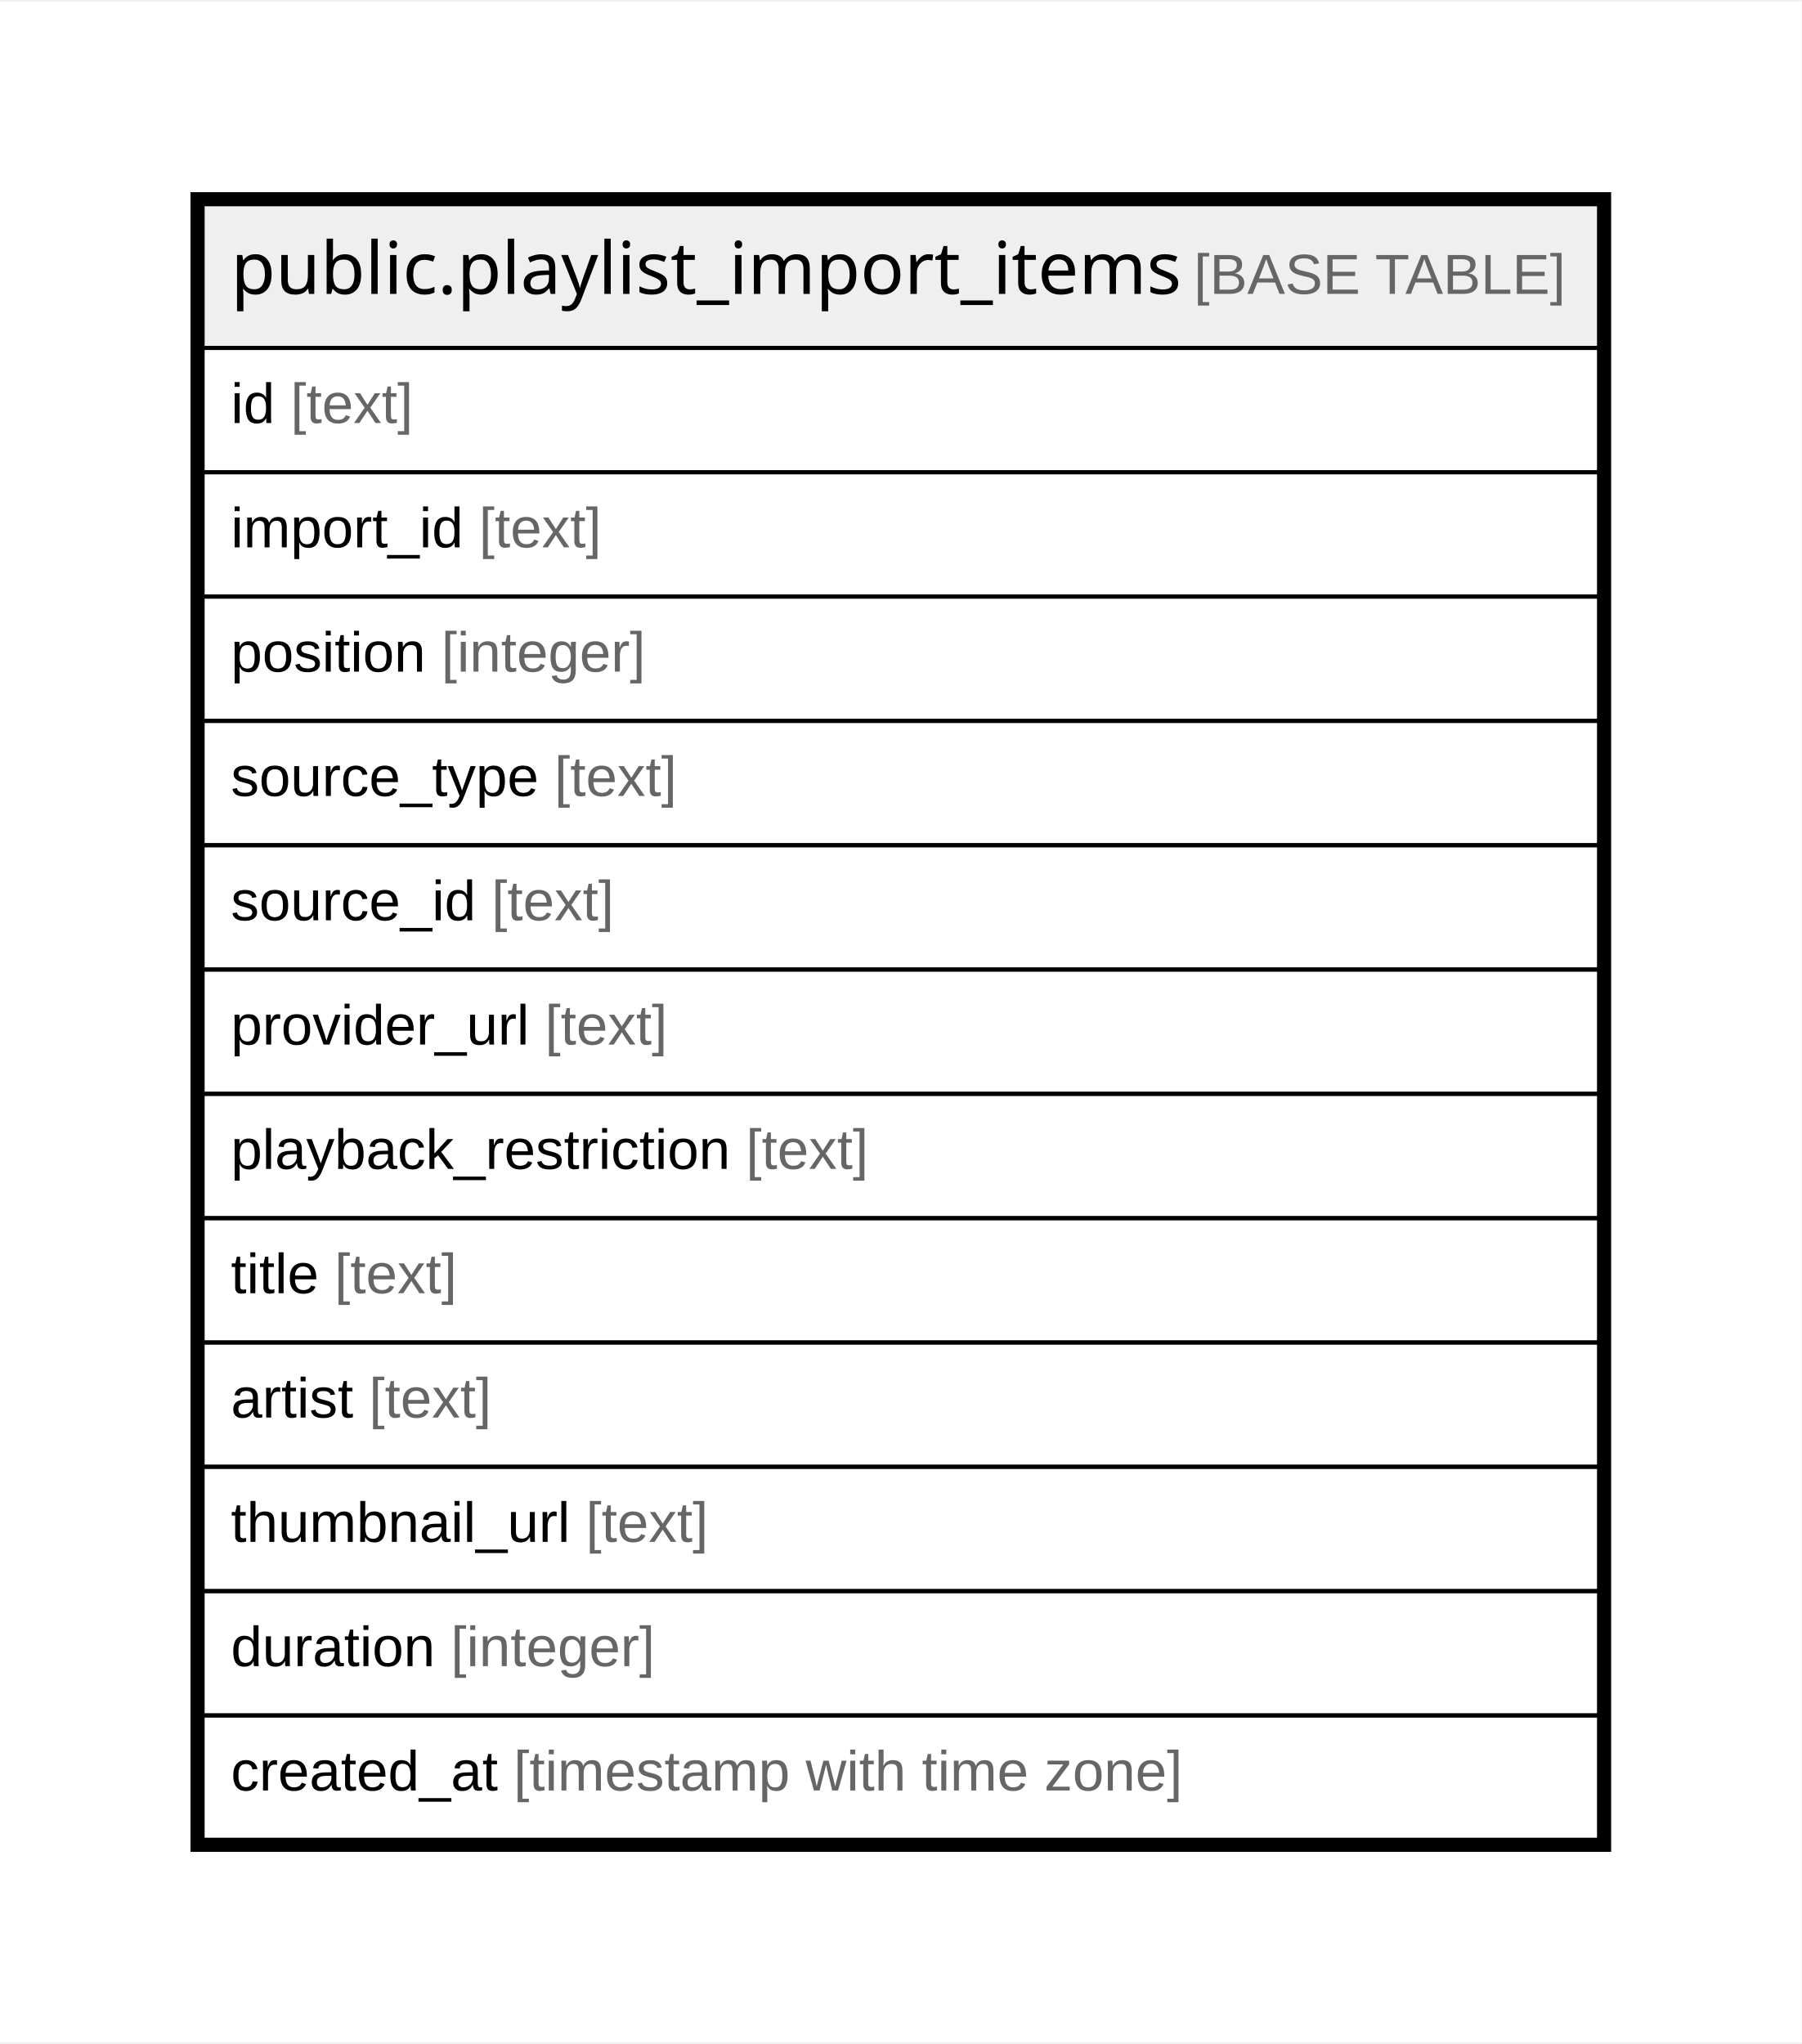
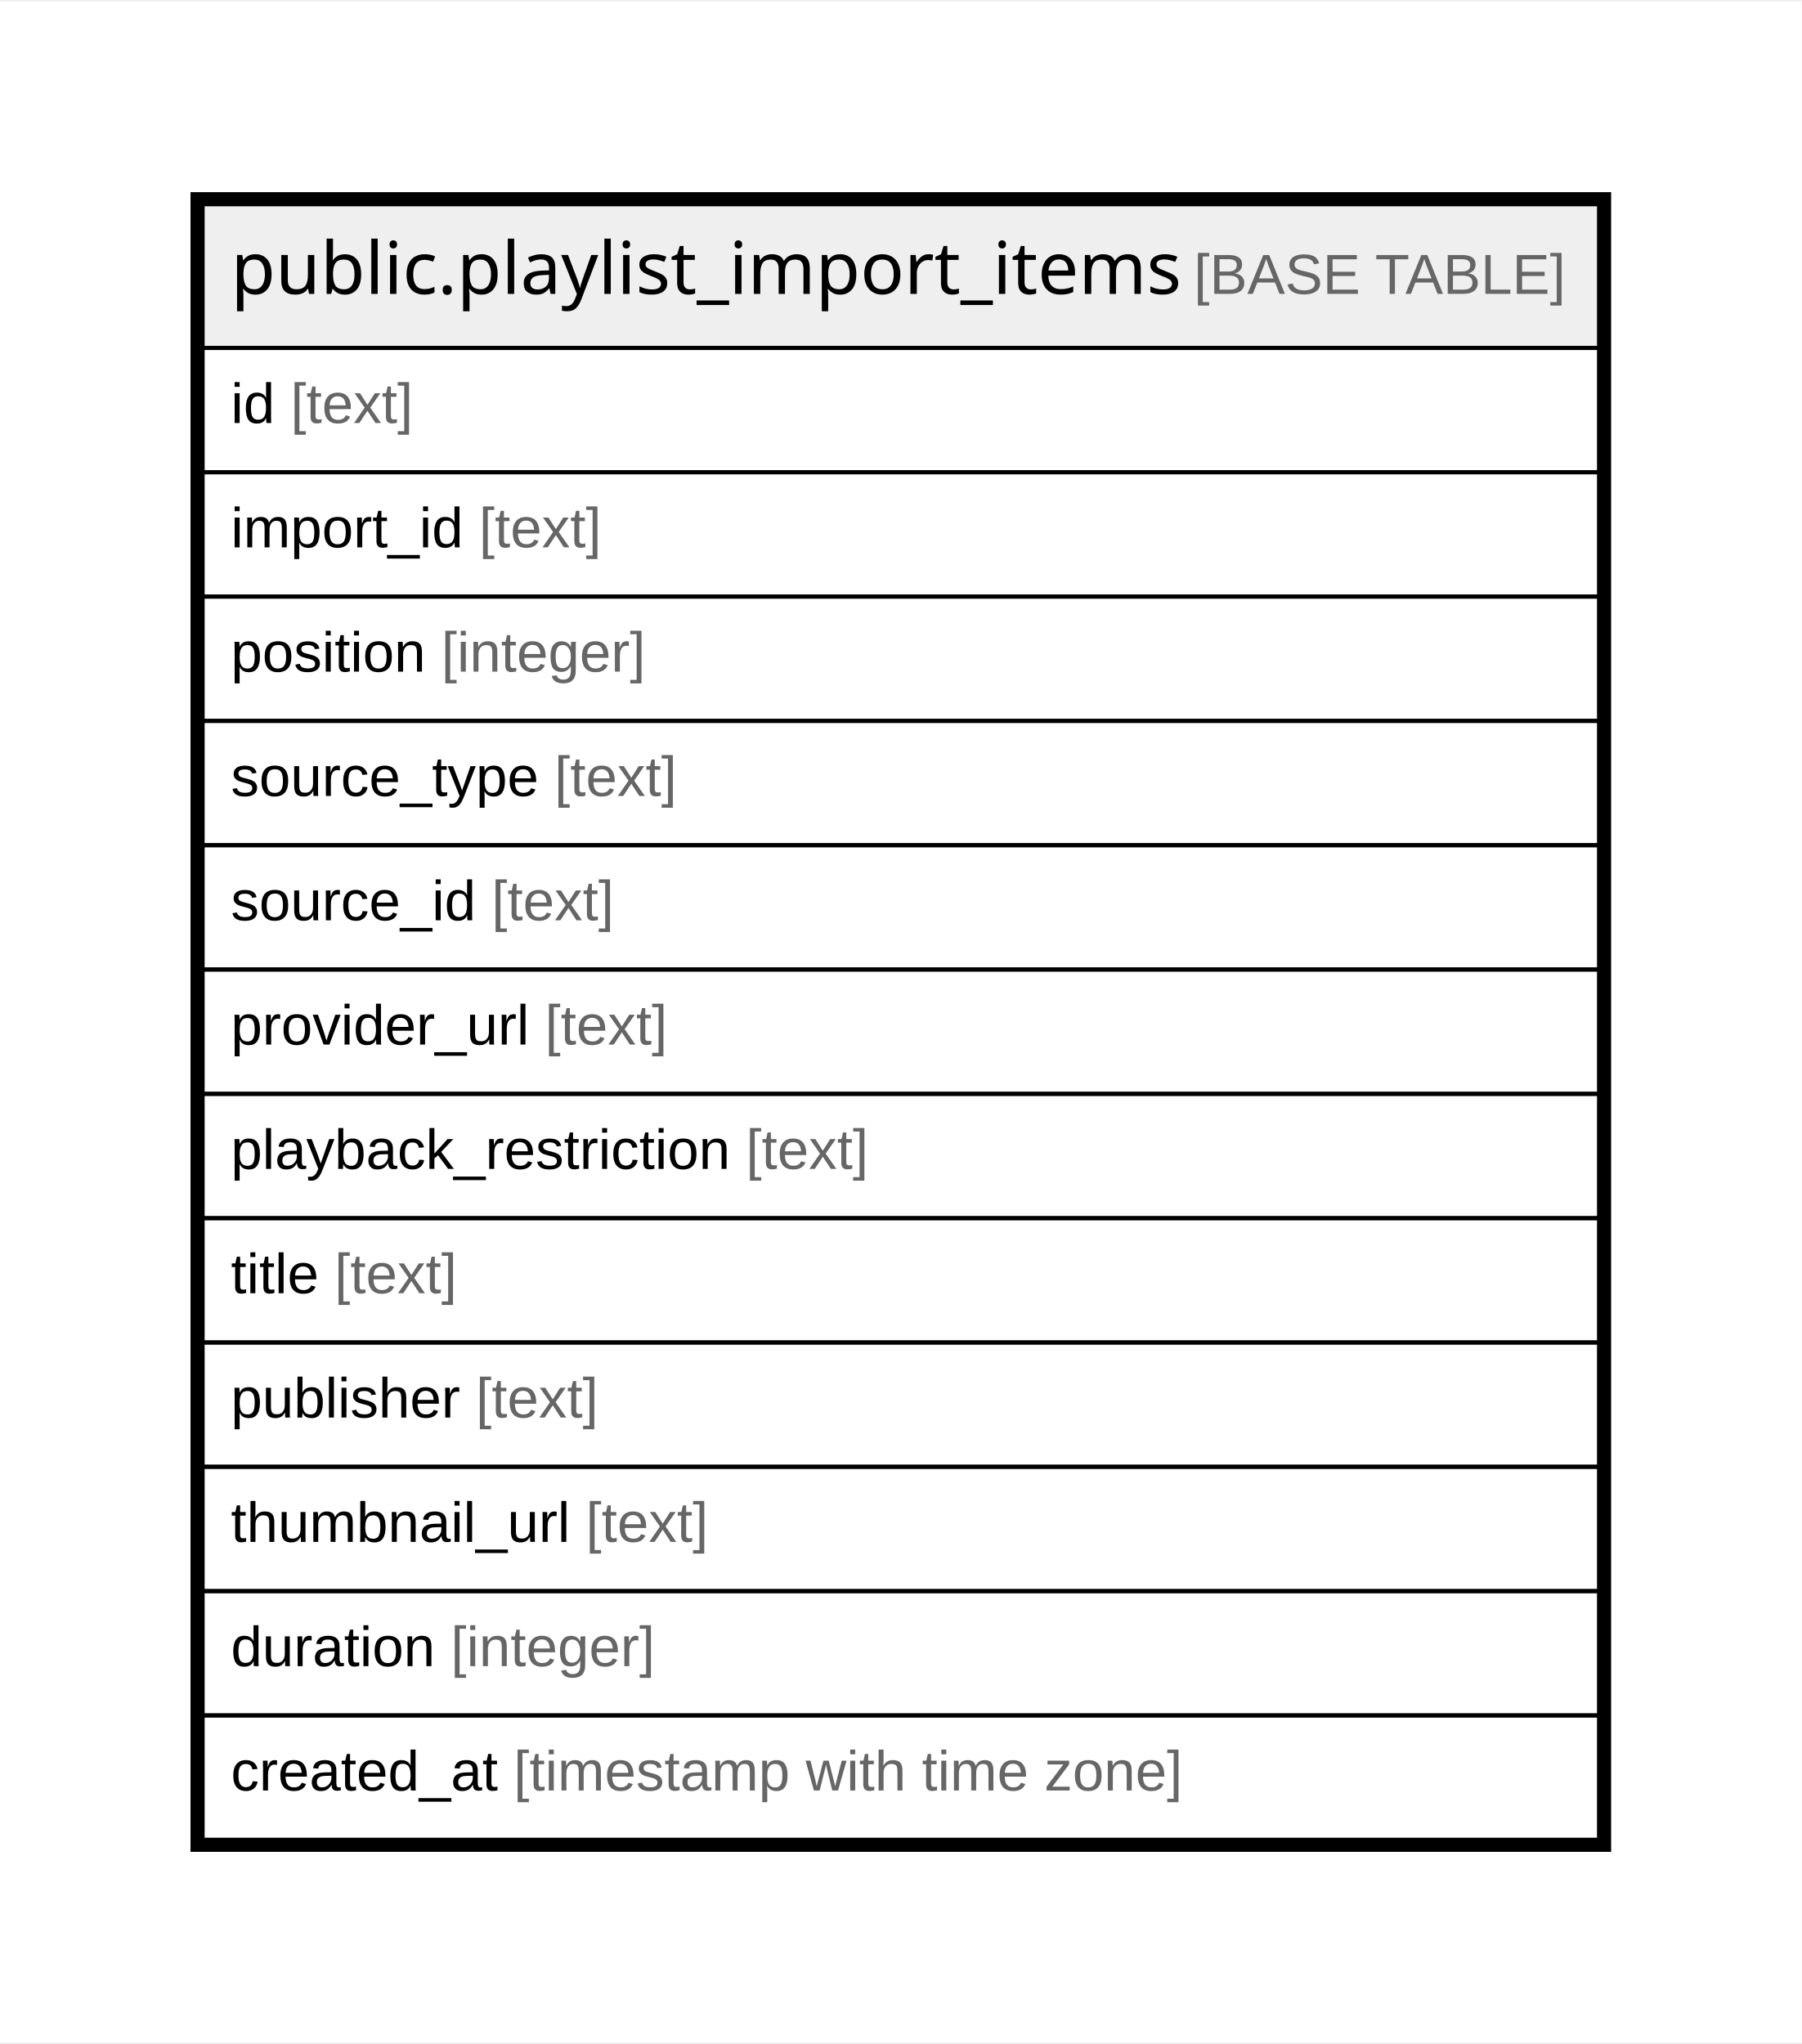
<svg xmlns="http://www.w3.org/2000/svg" width="446pt" height="506pt" viewBox="0.00 0.00 446.37 505.60">
  <g id="graph0" class="graph" transform="scale(1 1) rotate(0) translate(4 501.6)">
    <polygon fill="white" stroke="none" points="-4,4 -4,-501.6 442.37,-501.6 442.37,4 -4,4" />
    <g id="node1" class="node">
      <polygon fill="#efefef" stroke="none" points="46.2,-415.8 46.2,-451.4 392.17,-451.4 392.17,-415.8 46.2,-415.8" />
      <polygon fill="none" stroke="black" points="46.2,-415.8 46.2,-451.4 392.17,-451.4 392.17,-415.8 46.2,-415.8" />
      <text text-anchor="start" x="53.2" y="-429.2" font-family="Arial Bold" font-size="18.00">public.playlist_import_items</text>
      <text text-anchor="start" x="260.68" y="-429.2" font-family="Arial" font-size="14.00">    </text>
      <text text-anchor="start" x="291.8" y="-429.2" font-family="Arial" font-size="14.00" fill="#666666">[BASE TABLE]</text>
      <polygon fill="none" stroke="black" points="46.2,-385 46.2,-415.8 392.17,-415.8 392.17,-385 46.2,-385" />
      <text text-anchor="start" x="53.2" y="-397.2" font-family="Arial" font-size="14.00">id </text>
      <text text-anchor="start" x="67.99" y="-397.2" font-family="Arial" font-size="14.00" fill="#666666">[text]</text>
      <polygon fill="none" stroke="black" points="46.2,-354.2 46.2,-385 392.17,-385 392.17,-354.2 46.2,-354.2" />
      <text text-anchor="start" x="53.2" y="-366.4" font-family="Arial" font-size="14.00">import_id </text>
      <text text-anchor="start" x="114.67" y="-366.4" font-family="Arial" font-size="14.00" fill="#666666">[text]</text>
      <polygon fill="none" stroke="black" points="46.2,-323.4 46.2,-354.2 392.17,-354.2 392.17,-323.4 46.2,-323.4" />
      <text text-anchor="start" x="53.2" y="-335.6" font-family="Arial" font-size="14.00">position </text>
      <text text-anchor="start" x="105.34" y="-335.6" font-family="Arial" font-size="14.00" fill="#666666">[integer]</text>
      <polygon fill="none" stroke="black" points="46.2,-292.6 46.2,-323.4 392.17,-323.4 392.17,-292.6 46.2,-292.6" />
      <text text-anchor="start" x="53.2" y="-304.8" font-family="Arial" font-size="14.00">source_type </text>
      <text text-anchor="start" x="133.36" y="-304.8" font-family="Arial" font-size="14.00" fill="#666666">[text]</text>
      <polygon fill="none" stroke="black" points="46.2,-261.8 46.2,-292.6 392.17,-292.6 392.17,-261.8 46.2,-261.8" />
      <text text-anchor="start" x="53.2" y="-274" font-family="Arial" font-size="14.00">source_id </text>
      <text text-anchor="start" x="117.79" y="-274" font-family="Arial" font-size="14.00" fill="#666666">[text]</text>
      <polygon fill="none" stroke="black" points="46.2,-231 46.2,-261.8 392.17,-261.8 392.17,-231 46.2,-231" />
      <text text-anchor="start" x="53.2" y="-243.2" font-family="Arial" font-size="14.00">provider_url </text>
      <text text-anchor="start" x="131.01" y="-243.2" font-family="Arial" font-size="14.00" fill="#666666">[text]</text>
      <polygon fill="none" stroke="black" points="46.2,-200.2 46.2,-231 392.17,-231 392.17,-200.2 46.2,-200.2" />
      <text text-anchor="start" x="53.2" y="-212.4" font-family="Arial" font-size="14.00">playback_restriction </text>
      <text text-anchor="start" x="180.81" y="-212.4" font-family="Arial" font-size="14.00" fill="#666666">[text]</text>
      <polygon fill="none" stroke="black" points="46.2,-169.4 46.2,-200.2 392.17,-200.2 392.17,-169.4 46.2,-169.4" />
      <text text-anchor="start" x="53.2" y="-181.6" font-family="Arial" font-size="14.00">title </text>
      <text text-anchor="start" x="78.88" y="-181.6" font-family="Arial" font-size="14.00" fill="#666666">[text]</text>
      <polygon fill="none" stroke="black" points="46.2,-138.6 46.2,-169.4 392.17,-169.4 392.17,-138.6 46.2,-138.6" />
-       <text text-anchor="start" x="53.2" y="-150.8" font-family="Arial" font-size="14.00">artist </text>
-       <text text-anchor="start" x="87.43" y="-150.8" font-family="Arial" font-size="14.00" fill="#666666">[text]</text>
+       <text text-anchor="start" x="53.2" y="-150.8" font-family="Arial" font-size="14.00">publisher </text>
+       <text text-anchor="start" x="113.9" y="-150.8" font-family="Arial" font-size="14.00" fill="#666666">[text]</text>
      <polygon fill="none" stroke="black" points="46.2,-107.8 46.2,-138.6 392.17,-138.6 392.17,-107.8 46.2,-107.8" />
      <text text-anchor="start" x="53.2" y="-120" font-family="Arial" font-size="14.00">thumbnail_url </text>
      <text text-anchor="start" x="141.14" y="-120" font-family="Arial" font-size="14.00" fill="#666666">[text]</text>
      <polygon fill="none" stroke="black" points="46.2,-77 46.2,-107.8 392.17,-107.8 392.17,-77 46.2,-77" />
      <text text-anchor="start" x="53.2" y="-89.2" font-family="Arial" font-size="14.00">duration </text>
      <text text-anchor="start" x="107.68" y="-89.2" font-family="Arial" font-size="14.00" fill="#666666">[integer]</text>
      <polygon fill="none" stroke="black" points="46.2,-46.2 46.2,-77 392.17,-77 392.17,-46.2 46.2,-46.2" />
      <text text-anchor="start" x="53.2" y="-58.4" font-family="Arial" font-size="14.00">created_at </text>
      <text text-anchor="start" x="123.25" y="-58.4" font-family="Arial" font-size="14.00" fill="#666666">[timestamp with time zone]</text>
      <polygon fill="none" stroke="black" stroke-width="3" points="44.7,-44.7 44.7,-452.9 393.67,-452.9 393.67,-44.7 44.7,-44.7" />
    </g>
  </g>
</svg>
